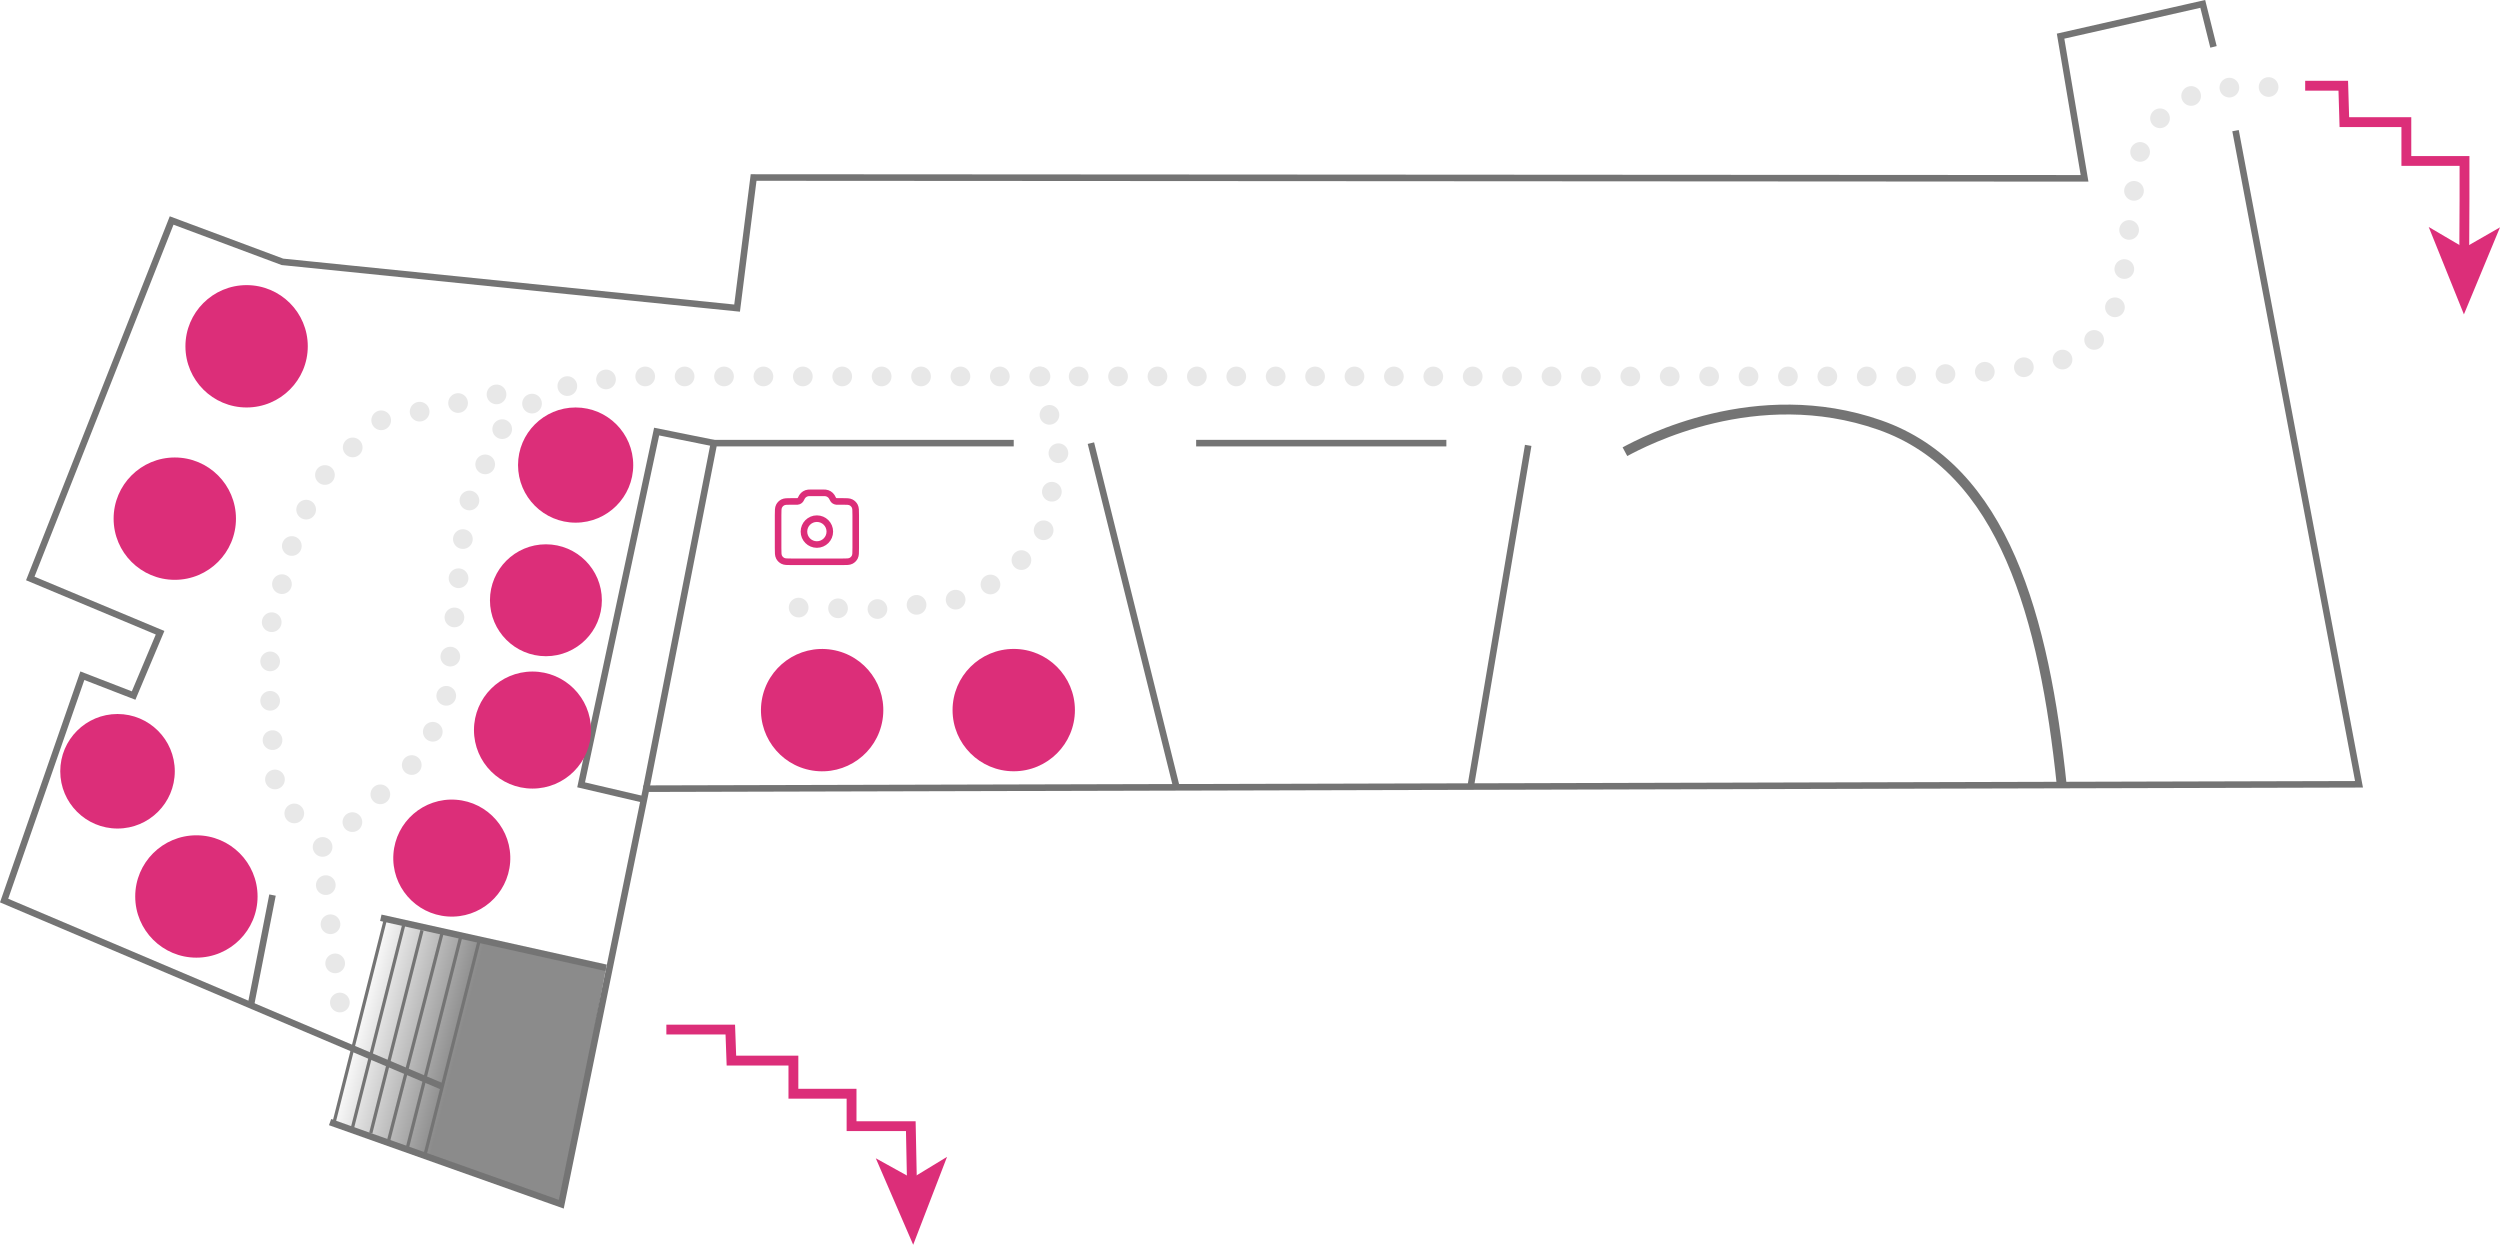
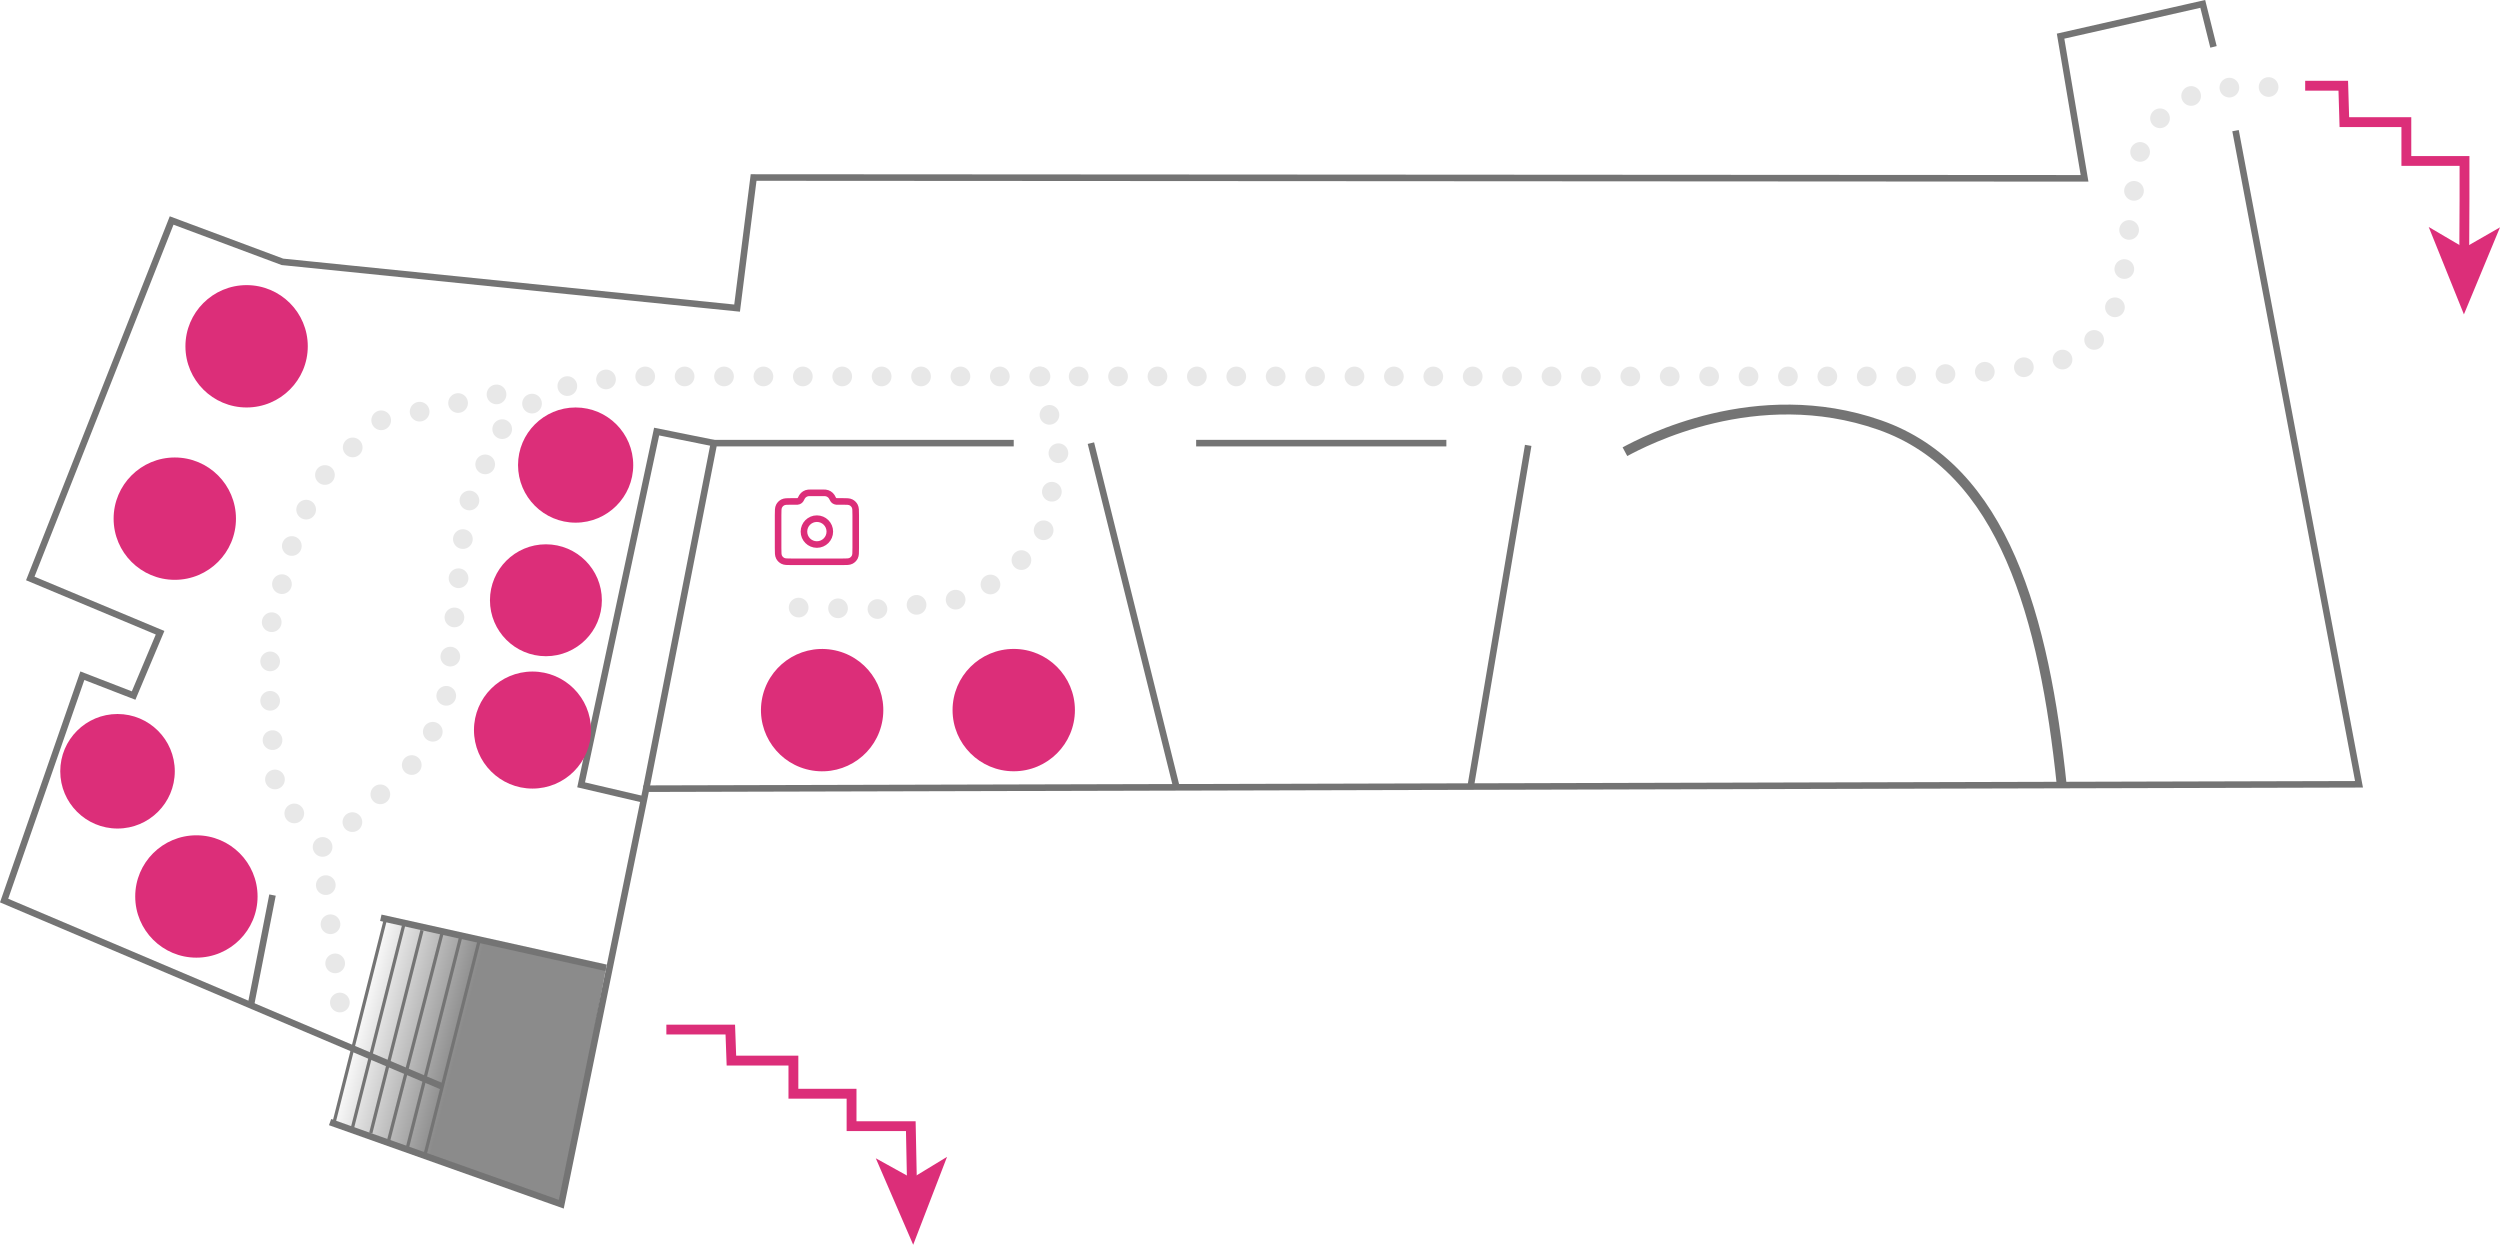
<svg xmlns="http://www.w3.org/2000/svg" id="Lager_2" data-name="Lager 2" viewBox="0 0 761.34 379.08">
  <defs>
    <linearGradient id="Namnlös_övertoning" data-name="Namnlös övertoning" x1="99.64" y1="69.49" x2="138.88" y2="59.61" gradientTransform="translate(0 380.55) scale(1 -1)" gradientUnits="userSpaceOnUse">
      <stop offset=".19" stop-color="#fff" />
      <stop offset=".21" stop-color="#fcfcfc" />
      <stop offset="1" stop-color="#8b8b8b" />
    </linearGradient>
  </defs>
  <g id="Lager_2-2" data-name="Lager 2">
    <g id="Lager_1-2" data-name="Lager 1-2">
      <g>
        <g>
          <polygon points="117.41 279.82 184.57 294.73 170.93 366.73 101.8 341.55 117.41 279.82" style="fill: url(#Namnlös_övertoning);" />
          <polyline points="134.51 330.81 1.25 274.25 25.08 205.78 40.69 211.82 48.75 192.69 9.22 176.16 52.27 67.15 86.01 79.74 224.47 93.83 229.5 54.06 634.82 54.31 627.52 11.01 670.82 1.19 674.09 14.28" style="fill: none; stroke: #747474; stroke-miterlimit: 10; stroke-width: 2px;" />
          <polyline points="680.8 39.79 718.4 238.84 196.78 240.18 170.93 366.73 100.52 341.72" style="fill: none; stroke: #747474; stroke-miterlimit: 10; stroke-width: 2px;" />
          <line x1="115.97" y1="279.5" x2="184.57" y2="294.73" style="fill: none; stroke: #747474; stroke-miterlimit: 10; stroke-width: 2px;" />
          <polyline points="308.72 134.95 217.42 134.95 196.78 240.18" style="fill: none; stroke: #747474; stroke-miterlimit: 10; stroke-width: 2px;" />
          <polyline points="196.06 243.48 176.97 239.01 199.97 131.43 217.42 134.95" style="fill: none; stroke: #747474; stroke-miterlimit: 10; stroke-width: 2px;" />
          <line x1="82.99" y1="272.58" x2="76.39" y2="306.15" style="fill: none; stroke: #747474; stroke-miterlimit: 10; stroke-width: 2px;" />
          <line x1="332.22" y1="134.95" x2="358.19" y2="239.39" style="fill: none; stroke: #747474; stroke-miterlimit: 10; stroke-width: 2px;" />
          <line x1="364.27" y1="134.95" x2="440.47" y2="134.95" style="fill: none; stroke: #747474; stroke-miterlimit: 10; stroke-width: 2px;" />
          <line x1="465.39" y1="135.63" x2="447.96" y2="239" style="fill: none; stroke: #747474; stroke-miterlimit: 10; stroke-width: 2px;" />
          <path d="M494.85,137.56c5.64-3.02,39.95-21.28,77.54-8.14,37.93,13.26,50.18,58.91,55.47,109.58" style="fill: none; stroke: #747474; stroke-miterlimit: 10; stroke-width: 3px;" />
          <line x1="117.41" y1="279.82" x2="101.8" y2="341.55" style="fill: none; stroke: #747474; stroke-miterlimit: 10;" />
          <line x1="122.9" y1="281.89" x2="107.29" y2="343.62" style="fill: none; stroke: #747474; stroke-miterlimit: 10;" />
          <line x1="128.52" y1="283.31" x2="112.92" y2="345.04" style="fill: none; stroke: #747474; stroke-miterlimit: 10;" />
          <line x1="134.62" y1="284.17" x2="118.36" y2="347.26" style="fill: none; stroke: #747474; stroke-miterlimit: 10;" />
          <line x1="145.81" y1="286.92" x2="129.36" y2="351.96" style="fill: none; stroke: #747474; stroke-miterlimit: 10;" />
          <line x1="140.47" y1="284.68" x2="124.01" y2="349.72" style="fill: none; stroke: #747474; stroke-miterlimit: 10;" />
          <polyline points="151.21 120.11 115.94 128.03 111.38 132.29 105.56 138.11 99.74 143.21 90.27 160.67 87.36 172.32 82.27 191.24 82.27 213.8 83.79 238.27 93.73 254.38" style="fill: none; stroke: #e8e8e8; stroke-dasharray: 0 12; stroke-linecap: round; stroke-miterlimit: 10; stroke-width: 6px;" />
          <polyline points="316.86 114.65 322.59 139.15 316.86 166 296.72 181.86 269.25 185.51 241.07 184.99" style="fill: none; stroke: #e8e8e8; stroke-dasharray: 0 12; stroke-linecap: round; stroke-miterlimit: 10; stroke-width: 6px;" />
          <g>
            <polyline points="202.93 313.54 222.4 313.54 222.74 322.99 241.62 322.99 241.62 333.08 259.33 333.08 259.33 342.96 277.37 342.96 277.72 360.23" style="fill: none; stroke: #dc2e79; stroke-miterlimit: 10; stroke-width: 3px;" />
            <polygon points="278.1 379.08 266.71 352.74 277.69 358.82 288.41 352.3 278.1 379.08" style="fill: #dc2e79;" />
          </g>
          <g>
            <polyline points="702.01 26.11 713.61 26.11 713.94 37.19 732.82 37.19 732.82 49.02 750.53 49.02 750.53 60.6 750.45 76.89" style="fill: none; stroke: #dc2e79; stroke-miterlimit: 10; stroke-width: 3px;" />
            <polygon points="750.35 95.74 739.63 69.12 750.45 75.48 761.34 69.23 750.35 95.74" style="fill: #dc2e79;" />
          </g>
          <circle cx="162.16" cy="222.33" r="17.82" style="fill: #dc2e79;" />
          <circle cx="175.3" cy="141.63" r="17.54" style="fill: #dc2e79;" />
          <circle cx="53.23" cy="157.95" r="18.63" style="fill: #dc2e79;" />
          <circle cx="75.1" cy="105.46" r="18.63" style="fill: #dc2e79;" />
          <circle cx="308.72" cy="216.25" r="18.63" style="fill: #dc2e79;" />
          <polyline points="103.5 305.3 97.84 258.06 100.52 257.12 122.89 234.88" style="fill: none; stroke: #e8e8e8; stroke-dasharray: 0 12; stroke-linecap: round; stroke-miterlimit: 10; stroke-width: 6px;" />
          <path d="M690.87,26.5l-8.47-.38-13.22,2.14-9.45,4.81-7.79,11.93-2.14,13.59-3.02,24.55-3.52,13.59s-9,11.08-9.31,11.45-22.63,4.63-22.63,4.63l-31.2,1.83H190.73l-17.12,2.52-12.67,6.29-8.81,7.97-10.07,23.04-1.97,17.42-2.39,22.64-2.35,22.66-9.86,15.73-7.33,5.26" style="fill: none; stroke: #e8e8e8; stroke-dasharray: 0 12; stroke-linecap: round; stroke-miterlimit: 10; stroke-width: 6px;" />
          <circle cx="166.25" cy="182.8" r="17.04" style="fill: #dc2e79;" />
          <circle cx="59.81" cy="273.01" r="18.63" style="fill: #dc2e79;" />
          <circle cx="35.79" cy="234.88" r="17.44" style="fill: #dc2e79;" />
          <circle cx="250.36" cy="216.25" r="18.63" transform="translate(-3.2 428.74) rotate(-80.78)" style="fill: #dc2e79;" />
-           <circle cx="137.58" cy="261.3" r="17.82" transform="translate(-132.82 380.01) rotate(-85.93)" style="fill: #dc2e79;" />
        </g>
        <path d="M248.77,165.83c2.17,0,3.94-1.76,3.94-3.94s-1.76-3.94-3.94-3.94-3.94,1.76-3.94,3.94,1.76,3.94,3.94,3.94Z" style="fill: none; stroke: #dc2e79; stroke-miterlimit: 10; stroke-width: 2px;" />
        <path d="M236.96,166.88v-9.97c0-1.47,0-2.21.29-2.77.25-.49.65-.9,1.15-1.15.56-.29,1.3-.29,2.77-.29h1.7c.39-.04.74-.26.95-.59.04-.06.08-.13.15-.28.14-.29.22-.43.3-.56.43-.65,1.12-1.09,1.9-1.17.15-.02.31-.02.63-.02h3.96c.32,0,.48,0,.63.02.78.09,1.47.52,1.9,1.17.08.13.15.27.3.56.07.14.11.22.15.28.21.33.56.54.95.59h1.7c1.47,0,2.21,0,2.77.29.49.25.9.65,1.15,1.15.29.56.29,1.3.29,2.77v9.97c0,1.47,0,2.21-.29,2.77-.25.49-.65.9-1.15,1.15-.56.29-1.3.29-2.77.29h-15.22c-1.47,0-2.21,0-2.77-.29-.49-.25-.9-.65-1.15-1.15-.29-.56-.29-1.3-.29-2.77h0Z" style="fill: none; stroke: #dc2e79; stroke-miterlimit: 10; stroke-width: 2px;" />
      </g>
    </g>
  </g>
</svg>
